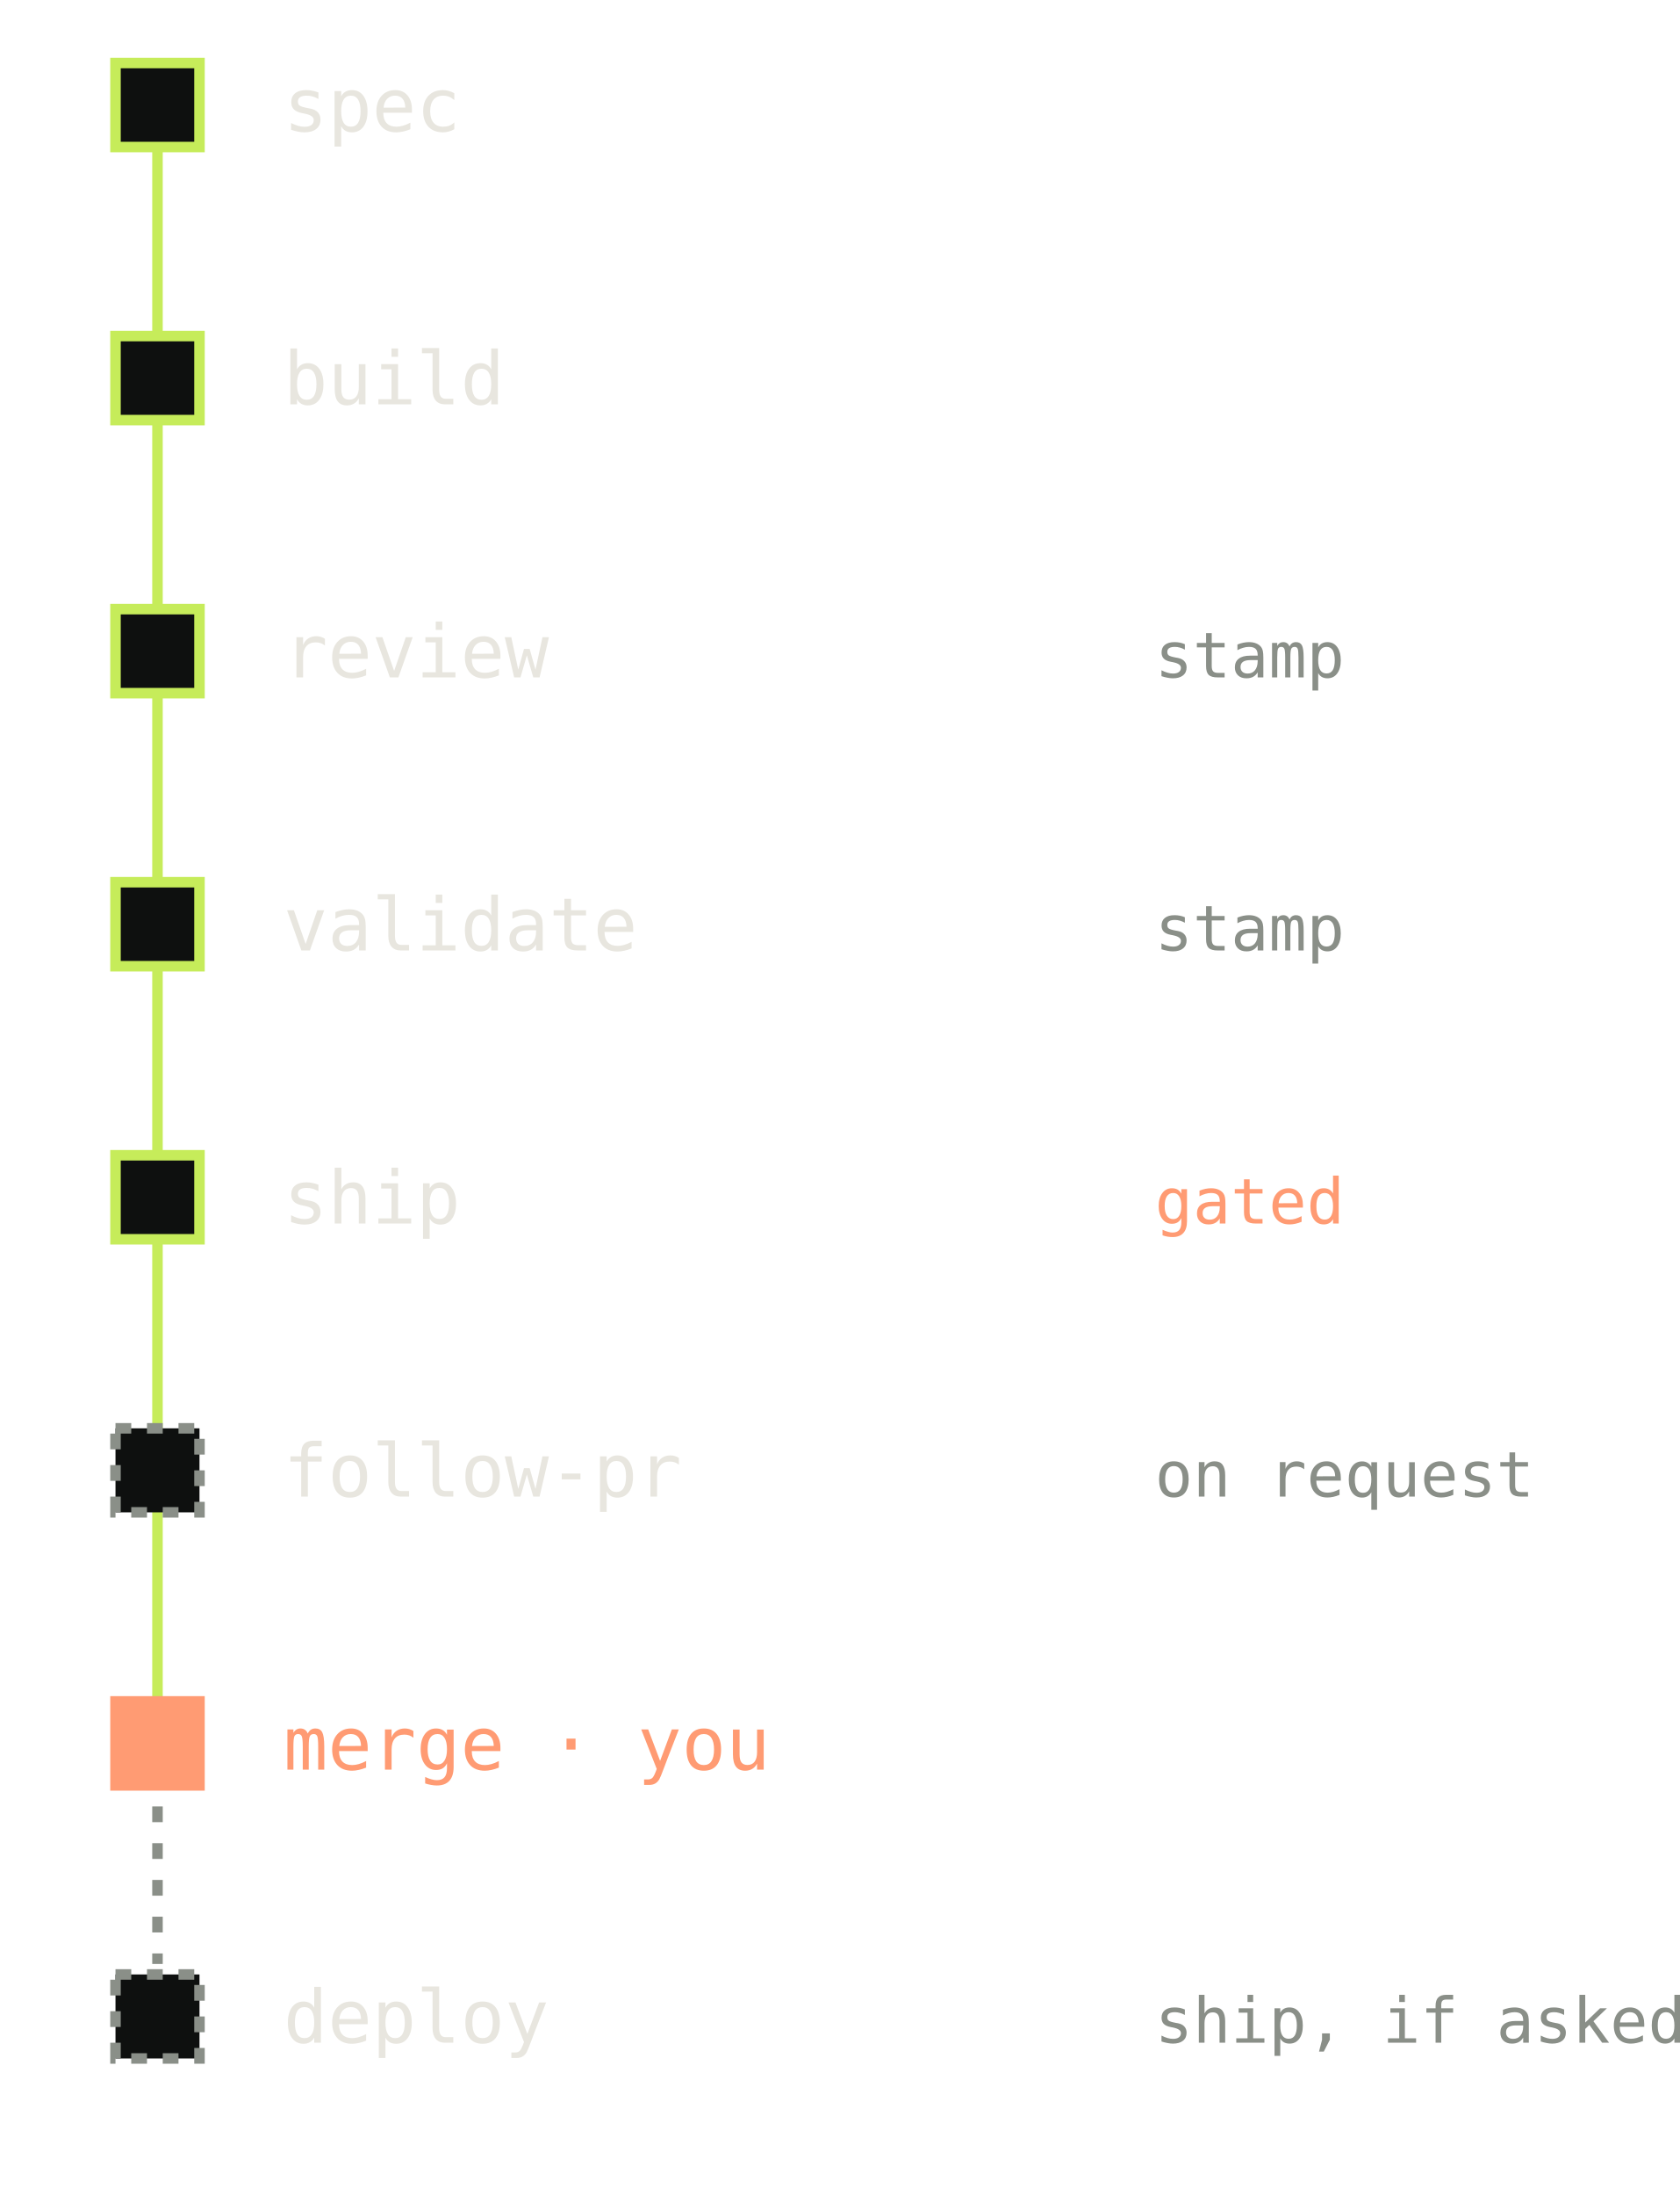
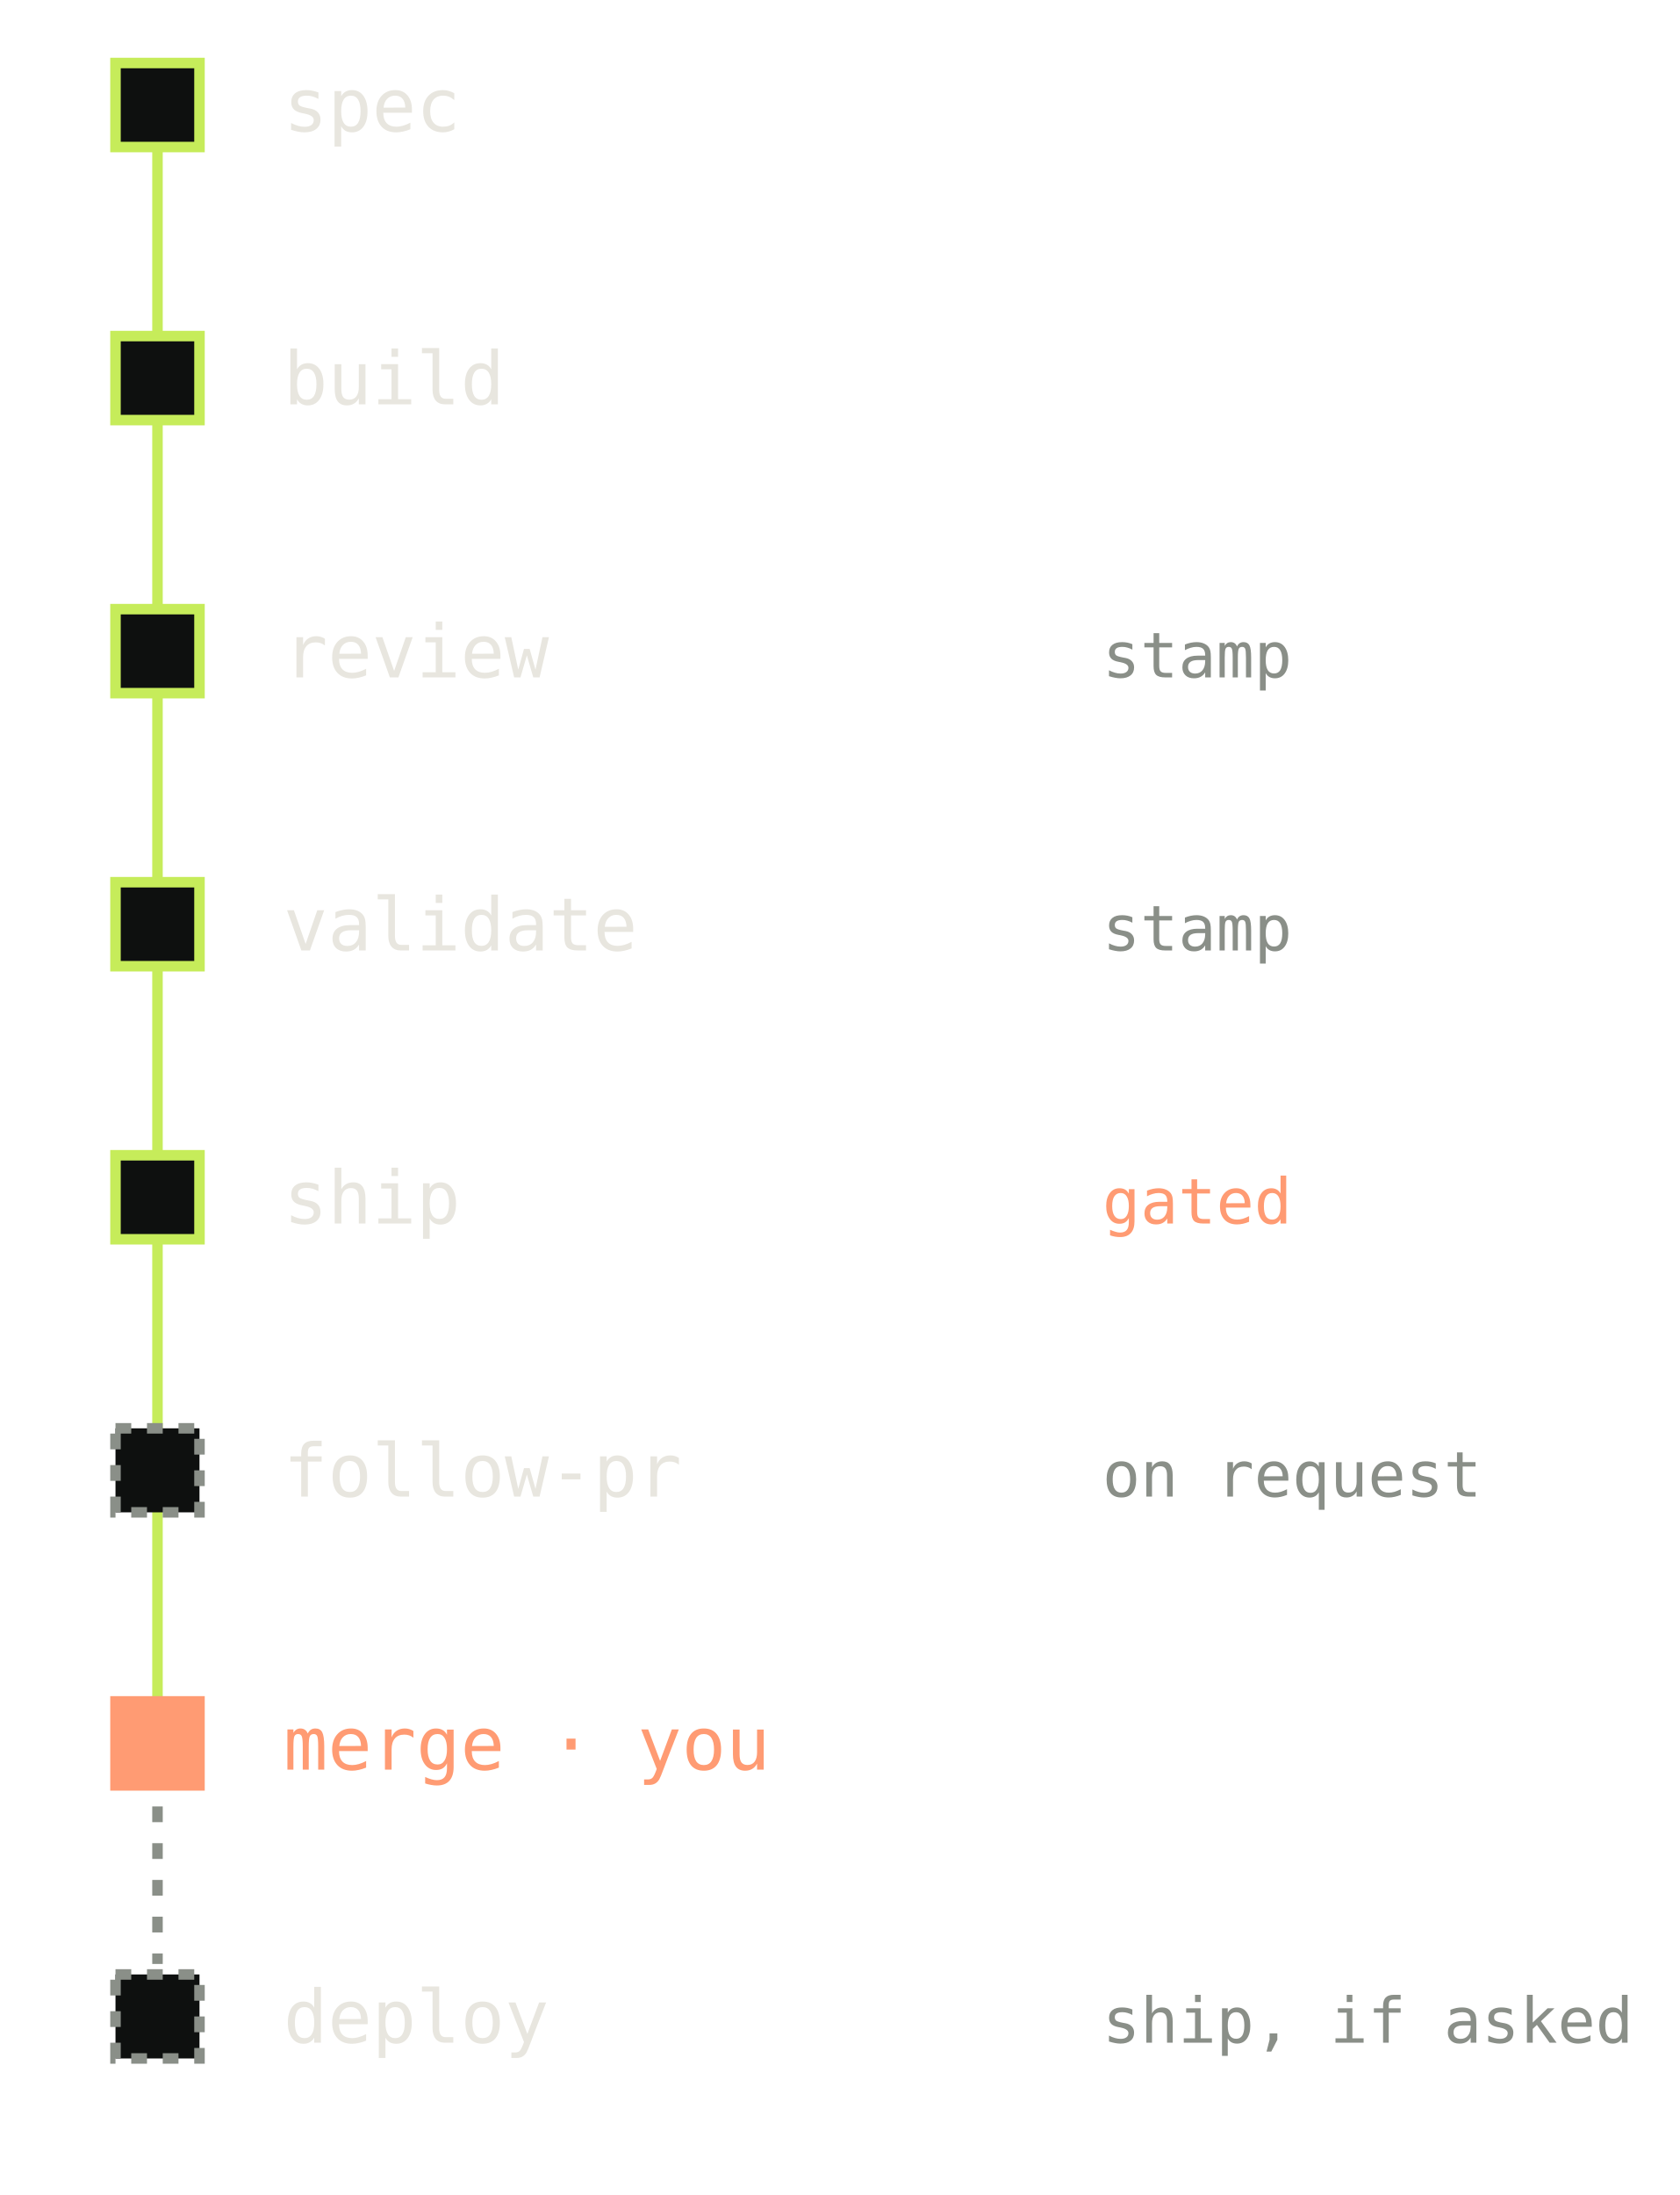
<svg class="only-narrow" viewBox="0 0 320 418" role="img" aria-label="The flow as a vertical line: spec, build, review, validate, ship, which opens the pull request and waits for its CI, follow-pr only when you ask, merge by you after any optional checks (the flow ends here), then the deploy, which ship runs only when you ask">
  <g font-family="JetBrains Mono, monospace" font-size="14" fill="#E8E6DF">
    <line x1="30" y1="20" x2="30" y2="332" stroke="#C6EC5A" stroke-width="2" />
    <line x1="30" y1="344" x2="30" y2="374" stroke="#8A8F88" stroke-width="2" stroke-dasharray="3 4" />
    <rect x="22" y="12" width="16" height="16" fill="#0E100F" stroke="#C6EC5A" stroke-width="2" />
    <text x="54" y="25">spec</text>
    <rect x="22" y="64" width="16" height="16" fill="#0E100F" stroke="#C6EC5A" stroke-width="2" />
    <text x="54" y="77">build</text>
    <rect x="22" y="116" width="16" height="16" fill="#0E100F" stroke="#C6EC5A" stroke-width="2" />
    <text x="54" y="129">review</text>
-     <text x="220" y="129" font-size="12" fill="#8A8F88">stamp</text>
+     <text x="210" y="129" font-size="12" fill="#8A8F88">stamp</text>
    <rect x="22" y="168" width="16" height="16" fill="#0E100F" stroke="#C6EC5A" stroke-width="2" />
    <text x="54" y="181">validate</text>
-     <text x="220" y="181" font-size="12" fill="#8A8F88">stamp</text>
+     <text x="210" y="181" font-size="12" fill="#8A8F88">stamp</text>
    <rect x="22" y="220" width="16" height="16" fill="#0E100F" stroke="#C6EC5A" stroke-width="2" />
    <text x="54" y="233">ship</text>
-     <text x="220" y="233" font-size="12" fill="#FF9B73">gated</text>
+     <text x="210" y="233" font-size="12" fill="#FF9B73">gated</text>
    <rect x="22" y="272" width="16" height="16" fill="#0E100F" stroke="#8A8F88" stroke-width="2" stroke-dasharray="3 3" />
    <text x="54" y="285">follow-pr</text>
-     <text x="220" y="285" font-size="12" fill="#8A8F88">on request</text>
+     <text x="210" y="285" font-size="12" fill="#8A8F88">on request</text>
    <rect x="22" y="324" width="16" height="16" fill="#FF9B73" stroke="#FF9B73" stroke-width="2" />
    <text x="54" y="337" fill="#FF9B73">merge · you</text>
    <rect x="22" y="376" width="16" height="16" fill="#0E100F" stroke="#8A8F88" stroke-width="2" stroke-dasharray="3 3" />
    <text x="54" y="389">deploy</text>
-     <text x="220" y="389" font-size="12" fill="#8A8F88">ship, if asked</text>
+     <text x="210" y="389" font-size="12" fill="#8A8F88">ship, if asked</text>
  </g>
</svg>
